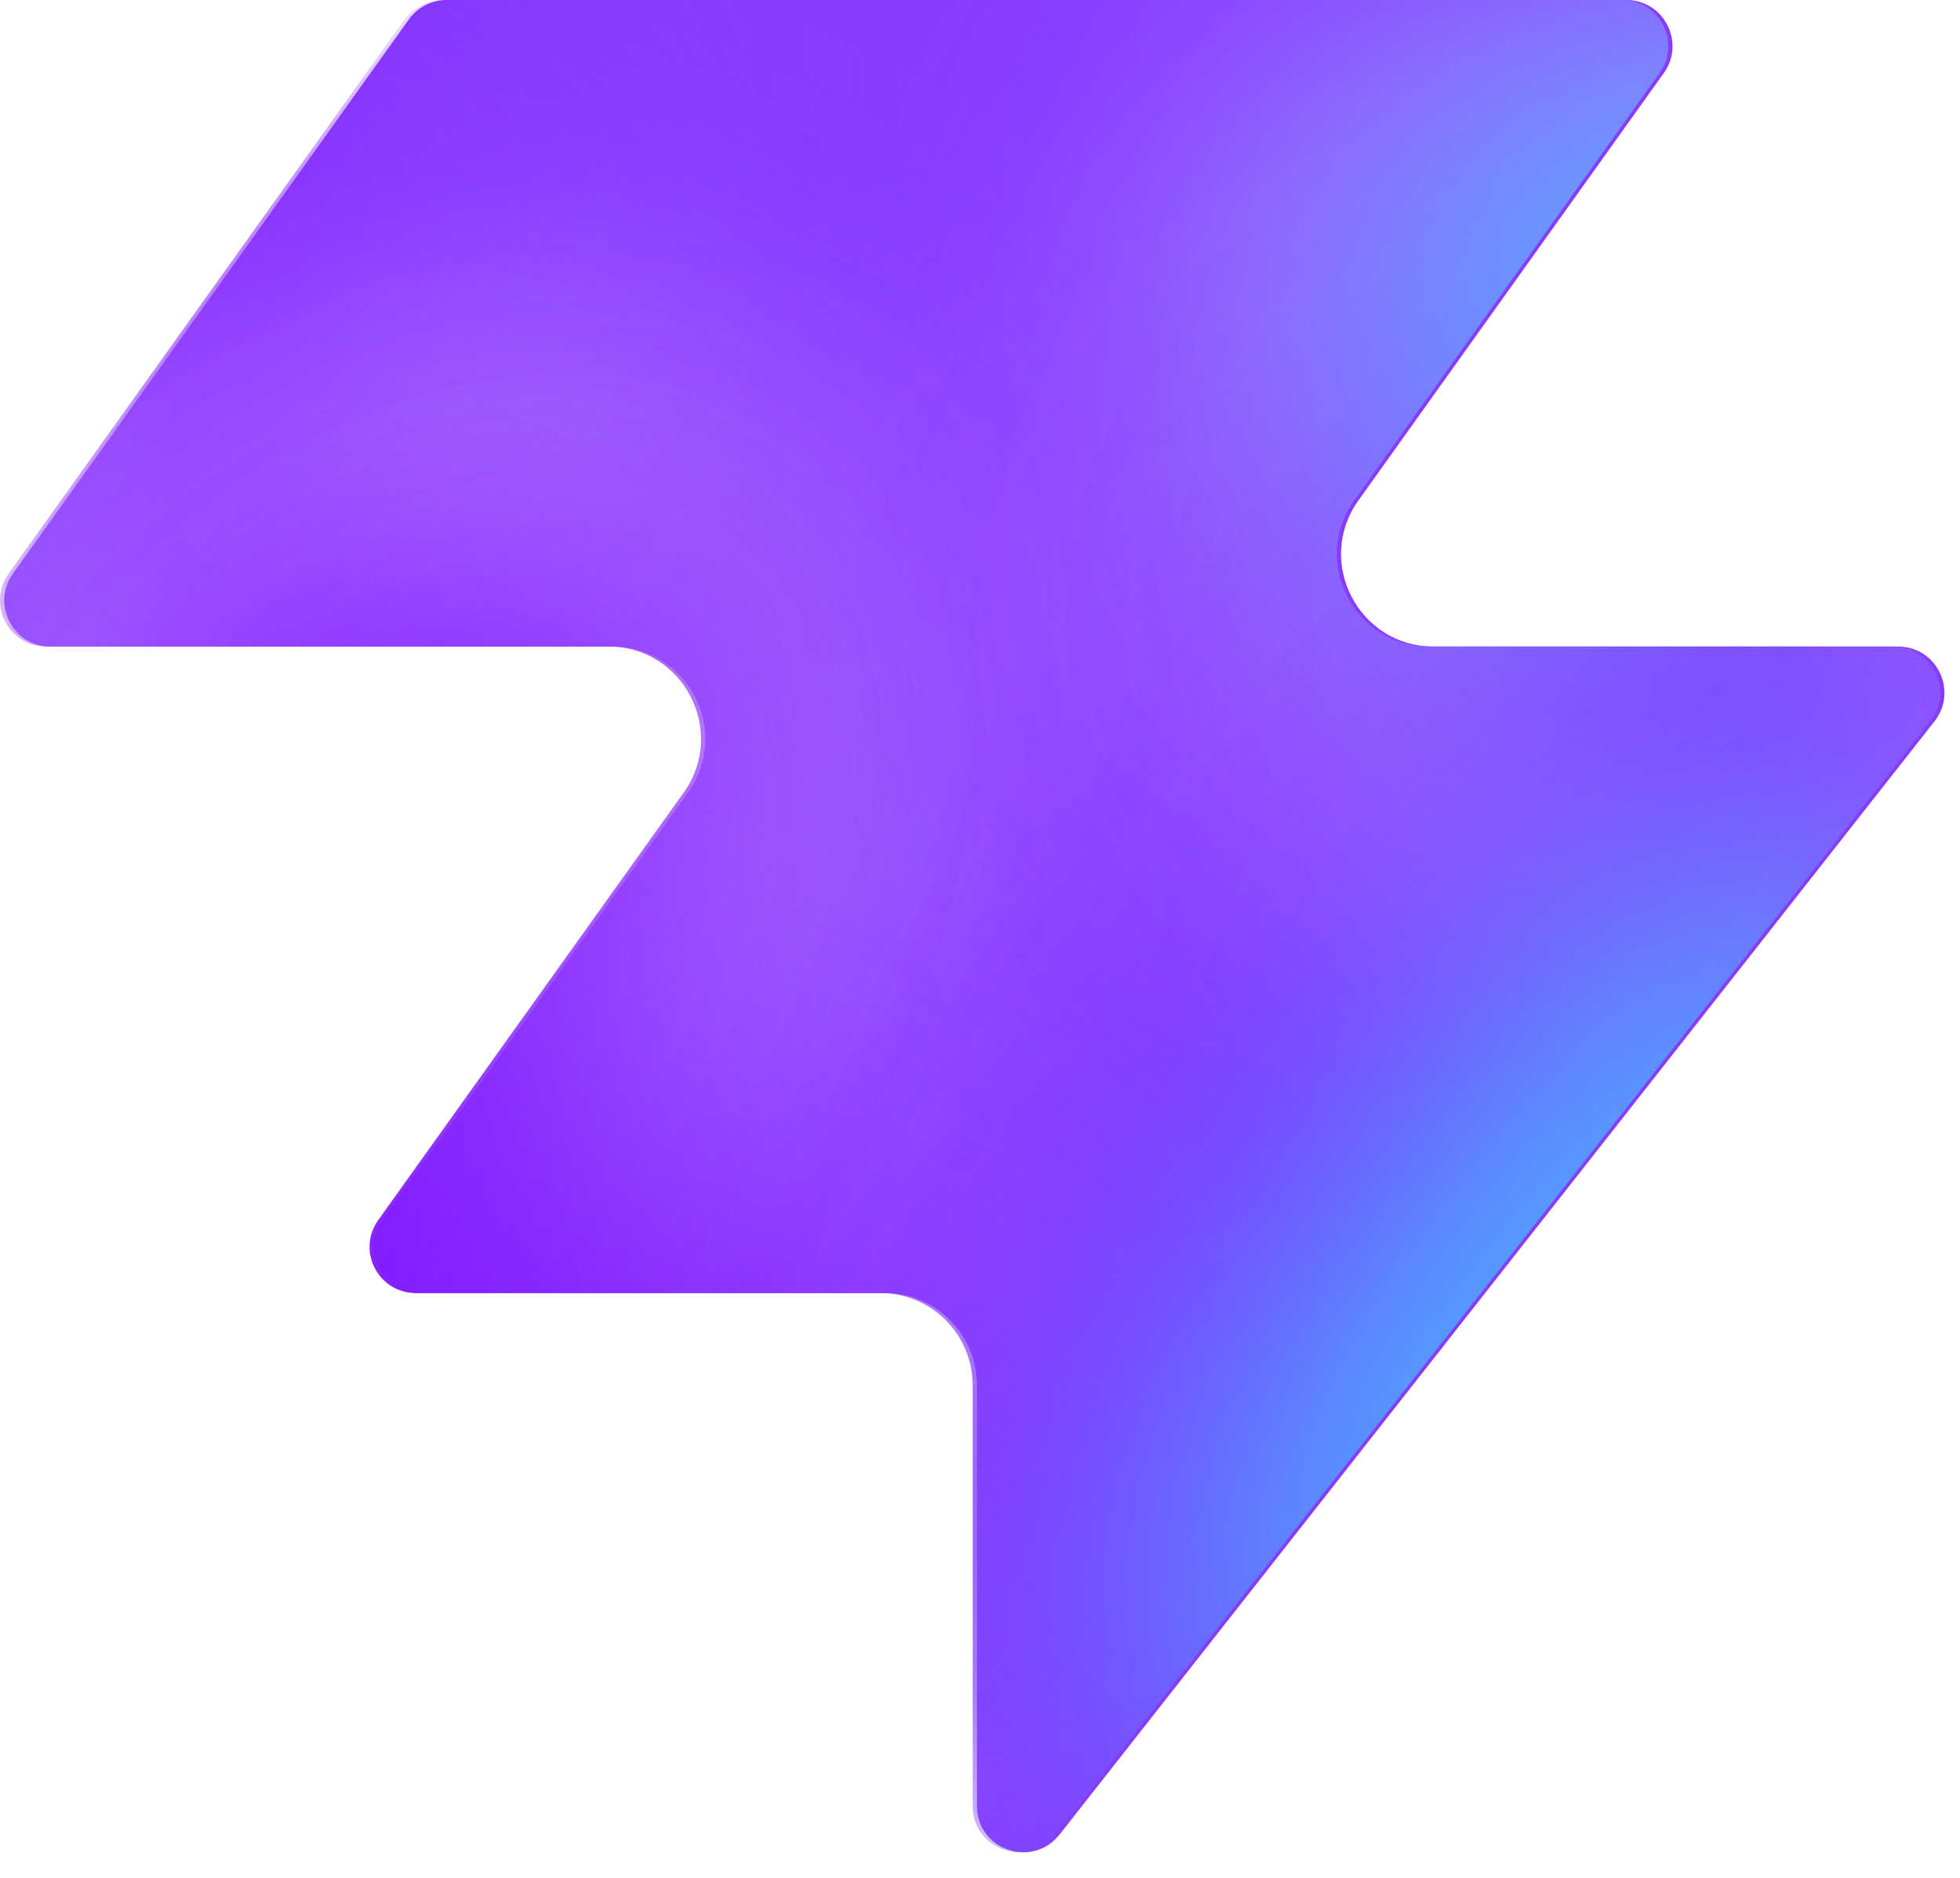
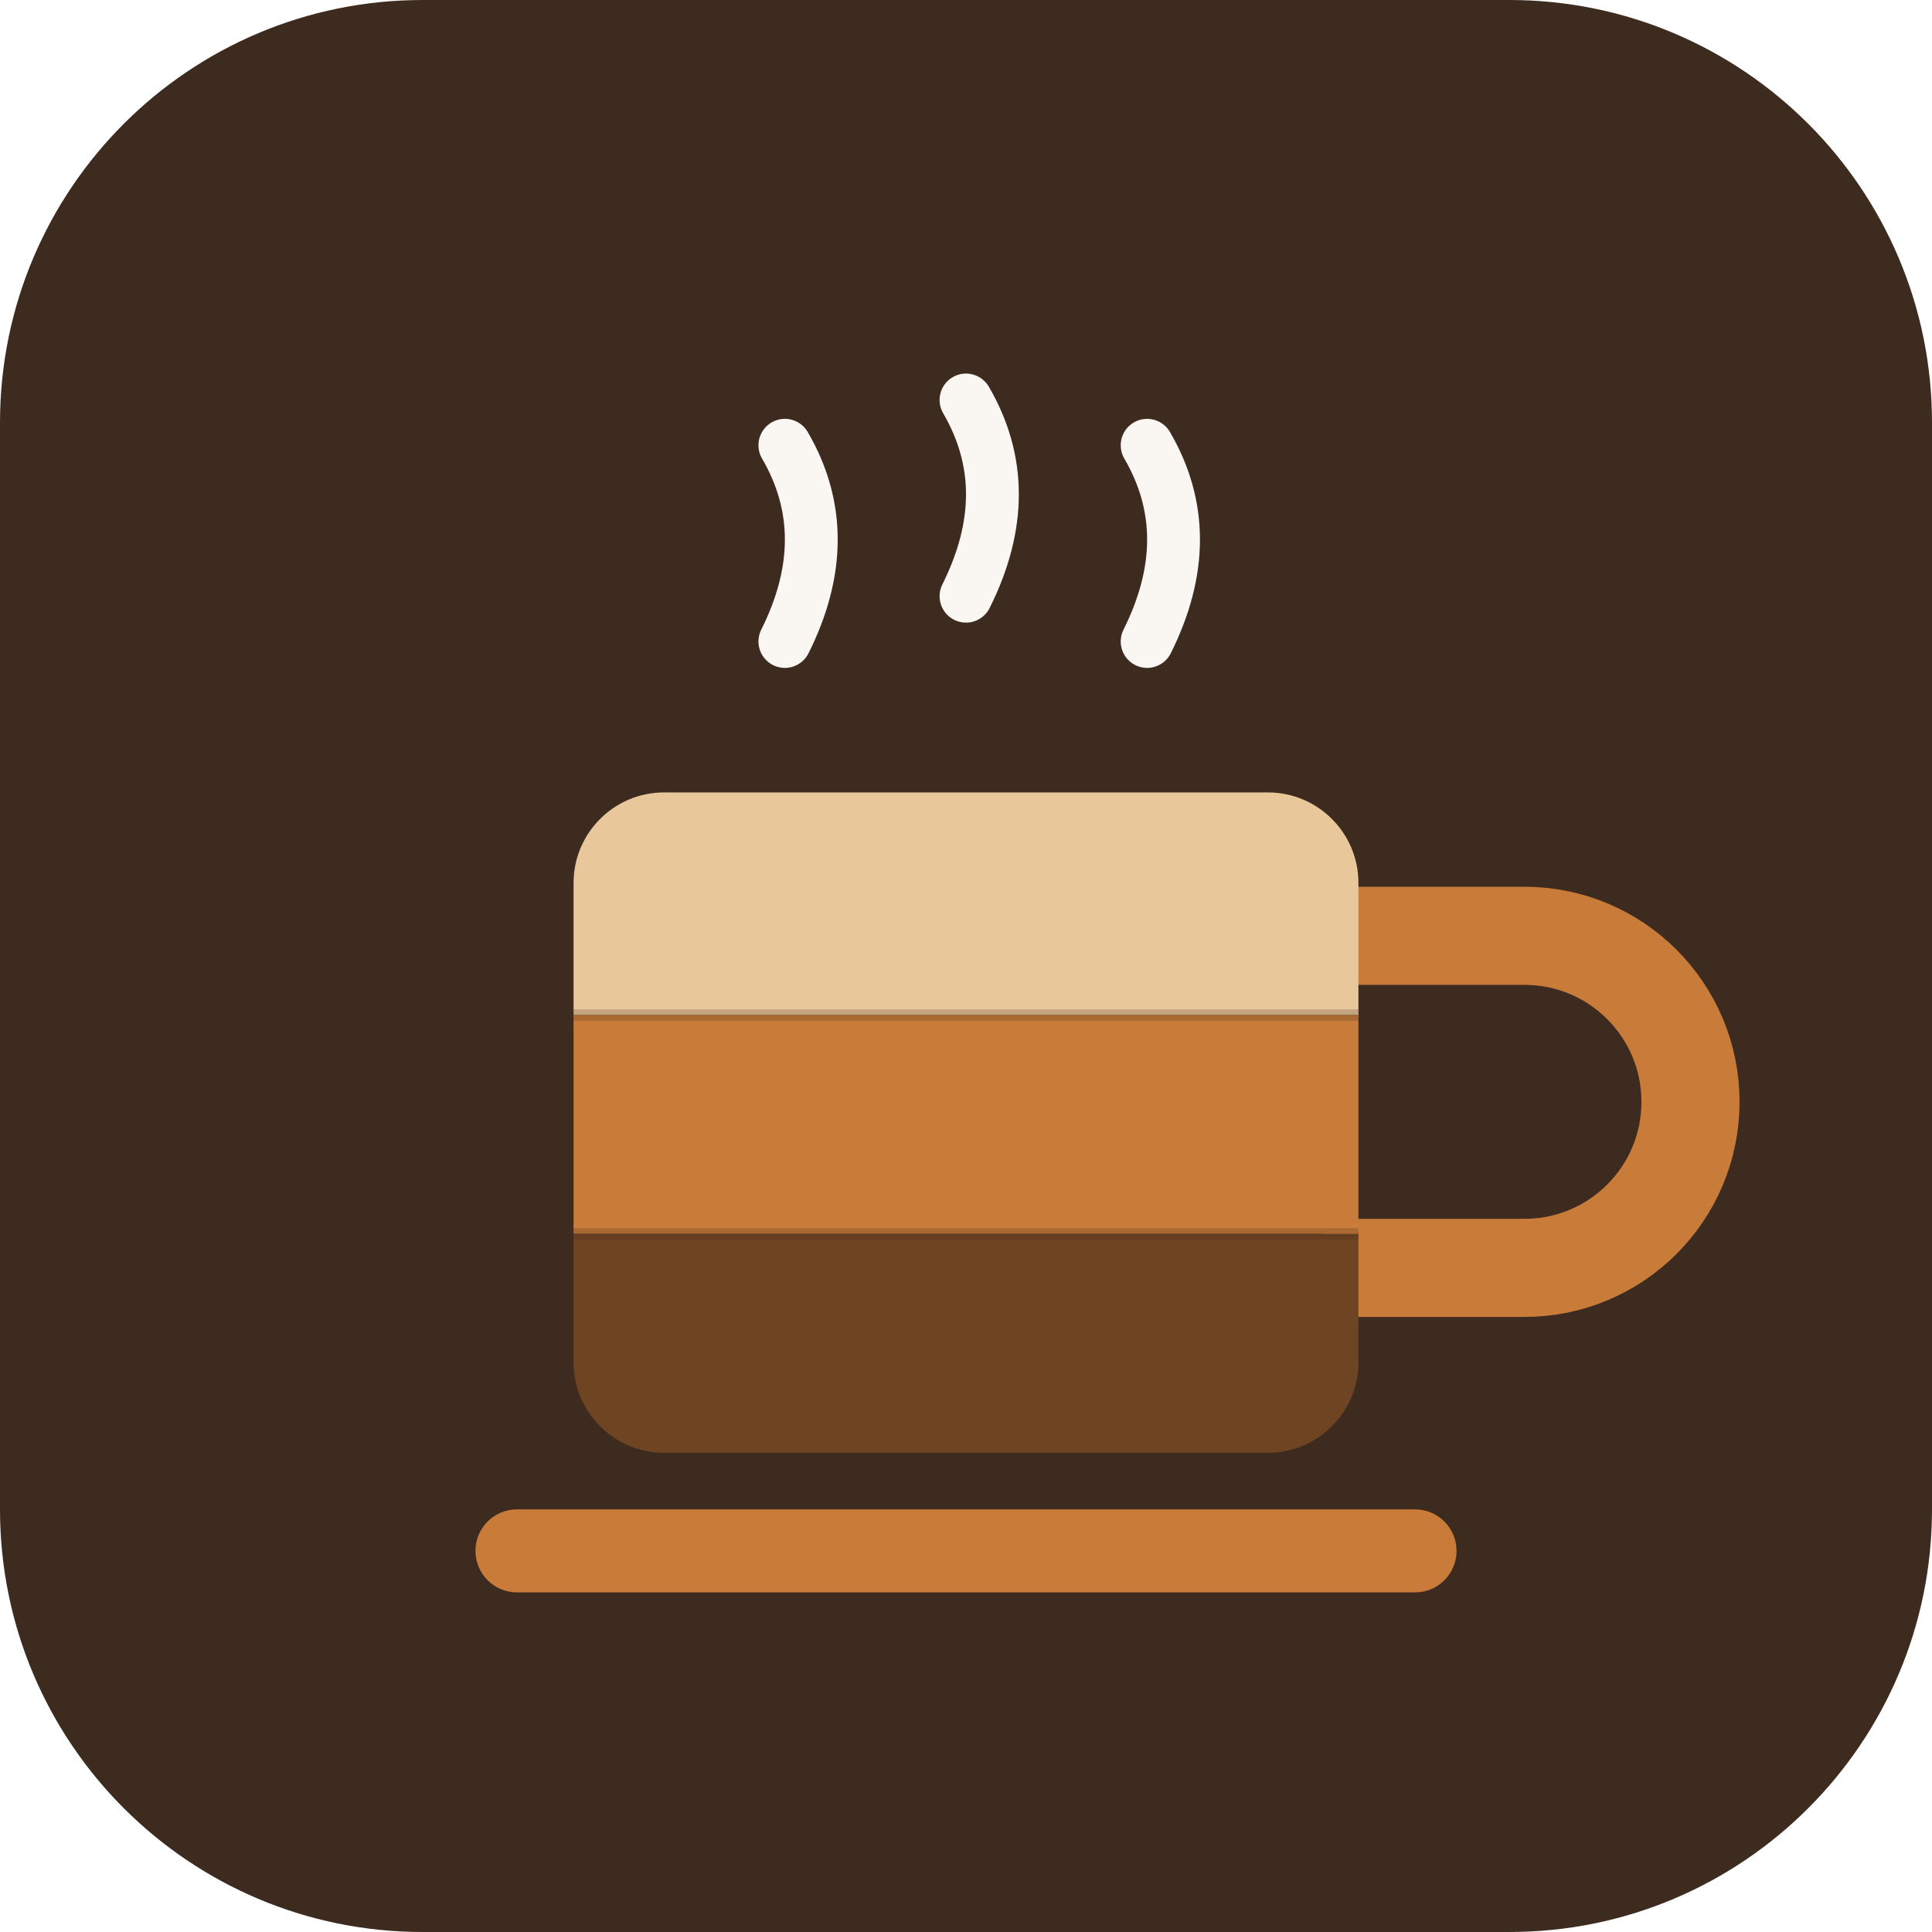
- <svg xmlns="http://www.w3.org/2000/svg" width="48" height="46" fill="none" viewBox="0 0 48 46">
-   <path fill="#863bff" d="M25.946 44.938c-.664.845-2.021.375-2.021-.698V33.937a2.26 2.26 0 0 0-2.262-2.262H10.287c-.92 0-1.456-1.04-.92-1.788l7.48-10.471c1.07-1.497 0-3.578-1.842-3.578H1.237c-.92 0-1.456-1.04-.92-1.788L10.013.474c.214-.297.556-.474.92-.474h28.894c.92 0 1.456 1.04.92 1.788l-7.48 10.471c-1.07 1.498 0 3.579 1.842 3.579h11.377c.943 0 1.473 1.088.89 1.83L25.947 44.94z" style="fill:#863bff;fill:color(display-p3 .525 .23 1);fill-opacity:1" />
-   <mask id="a" width="48" height="46" x="0" y="0" maskUnits="userSpaceOnUse" style="mask-type:alpha">
-     <path fill="#000" d="M25.842 44.938c-.664.844-2.021.375-2.021-.698V33.937a2.26 2.26 0 0 0-2.262-2.262H10.183c-.92 0-1.456-1.04-.92-1.788l7.48-10.471c1.07-1.498 0-3.579-1.842-3.579H1.133c-.92 0-1.456-1.04-.92-1.787L9.91.473c.214-.297.556-.474.92-.474h28.894c.92 0 1.456 1.04.92 1.788l-7.48 10.471c-1.07 1.498 0 3.578 1.842 3.578h11.377c.943 0 1.473 1.088.89 1.832L25.843 44.94z" style="fill:#000;fill-opacity:1" />
-   </mask>
-   <g mask="url(#a)">
-     <g filter="url(#b)">
-       <ellipse cx="5.508" cy="14.704" fill="#ede6ff" rx="5.508" ry="14.704" style="fill:#ede6ff;fill:color(display-p3 .927 .903 1);fill-opacity:1" transform="matrix(.00324 1 1 -.00324 -4.47 31.516)" />
-     </g>
-     <g filter="url(#c)">
-       <ellipse cx="10.399" cy="29.851" fill="#ede6ff" rx="10.399" ry="29.851" style="fill:#ede6ff;fill:color(display-p3 .927 .903 1);fill-opacity:1" transform="matrix(.00324 1 1 -.00324 -39.328 7.883)" />
-     </g>
-     <g filter="url(#d)">
-       <ellipse cx="5.508" cy="30.487" fill="#7e14ff" rx="5.508" ry="30.487" style="fill:#7e14ff;fill:color(display-p3 .492 .077 1);fill-opacity:1" transform="rotate(89.814 -25.913 -14.639)scale(1 -1)" />
-     </g>
-     <g filter="url(#e)">
-       <ellipse cx="5.508" cy="30.599" fill="#7e14ff" rx="5.508" ry="30.599" style="fill:#7e14ff;fill:color(display-p3 .492 .077 1);fill-opacity:1" transform="rotate(89.814 -32.644 -3.334)scale(1 -1)" />
-     </g>
-     <g filter="url(#f)">
-       <ellipse cx="5.508" cy="30.599" fill="#7e14ff" rx="5.508" ry="30.599" style="fill:#7e14ff;fill:color(display-p3 .492 .077 1);fill-opacity:1" transform="matrix(.00324 1 1 -.00324 -34.34 30.47)" />
-     </g>
-     <g filter="url(#g)">
-       <ellipse cx="14.072" cy="22.078" fill="#ede6ff" rx="14.072" ry="22.078" style="fill:#ede6ff;fill:color(display-p3 .927 .903 1);fill-opacity:1" transform="rotate(93.35 24.506 48.493)scale(-1 1)" />
-     </g>
-     <g filter="url(#h)">
-       <ellipse cx="3.47" cy="21.501" fill="#7e14ff" rx="3.47" ry="21.501" style="fill:#7e14ff;fill:color(display-p3 .492 .077 1);fill-opacity:1" transform="rotate(89.009 28.708 47.59)scale(-1 1)" />
-     </g>
-     <g filter="url(#i)">
-       <ellipse cx="3.47" cy="21.501" fill="#7e14ff" rx="3.47" ry="21.501" style="fill:#7e14ff;fill:color(display-p3 .492 .077 1);fill-opacity:1" transform="rotate(89.009 28.708 47.59)scale(-1 1)" />
-     </g>
-     <g filter="url(#j)">
-       <ellipse cx=".387" cy="8.972" fill="#7e14ff" rx="4.407" ry="29.108" style="fill:#7e14ff;fill:color(display-p3 .492 .077 1);fill-opacity:1" transform="rotate(39.51 .387 8.972)" />
-     </g>
-     <g filter="url(#k)">
-       <ellipse cx="47.523" cy="-6.092" fill="#7e14ff" rx="4.407" ry="29.108" style="fill:#7e14ff;fill:color(display-p3 .492 .077 1);fill-opacity:1" transform="rotate(37.892 47.523 -6.092)" />
-     </g>
-     <g filter="url(#l)">
-       <ellipse cx="41.412" cy="6.333" fill="#47bfff" rx="5.971" ry="9.665" style="fill:#47bfff;fill:color(display-p3 .28 .748 1);fill-opacity:1" transform="rotate(37.892 41.412 6.333)" />
-     </g>
-     <g filter="url(#m)">
-       <ellipse cx="-1.879" cy="38.332" fill="#7e14ff" rx="4.407" ry="29.108" style="fill:#7e14ff;fill:color(display-p3 .492 .077 1);fill-opacity:1" transform="rotate(37.892 -1.88 38.332)" />
-     </g>
-     <g filter="url(#n)">
-       <ellipse cx="-1.879" cy="38.332" fill="#7e14ff" rx="4.407" ry="29.108" style="fill:#7e14ff;fill:color(display-p3 .492 .077 1);fill-opacity:1" transform="rotate(37.892 -1.88 38.332)" />
-     </g>
-     <g filter="url(#o)">
-       <ellipse cx="35.651" cy="29.907" fill="#7e14ff" rx="4.407" ry="29.108" style="fill:#7e14ff;fill:color(display-p3 .492 .077 1);fill-opacity:1" transform="rotate(37.892 35.651 29.907)" />
-     </g>
-     <g filter="url(#p)">
-       <ellipse cx="38.418" cy="32.4" fill="#47bfff" rx="5.971" ry="15.297" style="fill:#47bfff;fill:color(display-p3 .28 .748 1);fill-opacity:1" transform="rotate(37.892 38.418 32.4)" />
-     </g>
+ <svg xmlns="http://www.w3.org/2000/svg" viewBox="0 0 512 512">
+   <rect width="512" height="512" rx="112" fill="#3d2b1f" />
+   <path d="M360 248 h44 a44 44 0 0 1 0 88 h-44" stroke="#c97b3a" stroke-width="26" fill="none" stroke-linecap="round" />
+   <defs>
+     <clipPath id="cup-body">
+       <rect x="152" y="210" width="208" height="175" rx="24" />
+     </clipPath>
+   </defs>
+   <g clip-path="url(#cup-body)">
+     <rect x="152" y="210" width="208" height="59" fill="#e8c79a" />
+     <rect x="152" y="269" width="208" height="58" fill="#c97b3a" />
+     <rect x="152" y="327" width="208" height="58" fill="#6f4423" />
+     <line x1="152" y1="269" x2="360" y2="269" stroke="#3d2b1f" stroke-width="3" stroke-opacity="0.22" />
+     <line x1="152" y1="327" x2="360" y2="327" stroke="#3d2b1f" stroke-width="3" stroke-opacity="0.22" />
  </g>
-   <defs>
-     <filter id="b" width="60.045" height="41.654" x="-19.77" y="16.149" color-interpolation-filters="sRGB" filterUnits="userSpaceOnUse">
-       <feFlood flood-opacity="0" result="BackgroundImageFix" />
-       <feBlend in="SourceGraphic" in2="BackgroundImageFix" result="shape" />
-       <feGaussianBlur result="effect1_foregroundBlur_2002_17158" stdDeviation="7.659" />
-     </filter>
-     <filter id="c" width="90.34" height="51.437" x="-54.613" y="-7.533" color-interpolation-filters="sRGB" filterUnits="userSpaceOnUse">
-       <feFlood flood-opacity="0" result="BackgroundImageFix" />
-       <feBlend in="SourceGraphic" in2="BackgroundImageFix" result="shape" />
-       <feGaussianBlur result="effect1_foregroundBlur_2002_17158" stdDeviation="7.659" />
-     </filter>
-     <filter id="d" width="79.355" height="29.4" x="-49.64" y="2.03" color-interpolation-filters="sRGB" filterUnits="userSpaceOnUse">
-       <feFlood flood-opacity="0" result="BackgroundImageFix" />
-       <feBlend in="SourceGraphic" in2="BackgroundImageFix" result="shape" />
-       <feGaussianBlur result="effect1_foregroundBlur_2002_17158" stdDeviation="4.596" />
-     </filter>
-     <filter id="e" width="79.579" height="29.4" x="-45.045" y="20.029" color-interpolation-filters="sRGB" filterUnits="userSpaceOnUse">
-       <feFlood flood-opacity="0" result="BackgroundImageFix" />
-       <feBlend in="SourceGraphic" in2="BackgroundImageFix" result="shape" />
-       <feGaussianBlur result="effect1_foregroundBlur_2002_17158" stdDeviation="4.596" />
-     </filter>
-     <filter id="f" width="79.579" height="29.4" x="-43.513" y="21.178" color-interpolation-filters="sRGB" filterUnits="userSpaceOnUse">
-       <feFlood flood-opacity="0" result="BackgroundImageFix" />
-       <feBlend in="SourceGraphic" in2="BackgroundImageFix" result="shape" />
-       <feGaussianBlur result="effect1_foregroundBlur_2002_17158" stdDeviation="4.596" />
-     </filter>
-     <filter id="g" width="74.749" height="58.852" x="15.756" y="-17.901" color-interpolation-filters="sRGB" filterUnits="userSpaceOnUse">
-       <feFlood flood-opacity="0" result="BackgroundImageFix" />
-       <feBlend in="SourceGraphic" in2="BackgroundImageFix" result="shape" />
-       <feGaussianBlur result="effect1_foregroundBlur_2002_17158" stdDeviation="7.659" />
-     </filter>
-     <filter id="h" width="61.377" height="25.362" x="23.548" y="2.284" color-interpolation-filters="sRGB" filterUnits="userSpaceOnUse">
-       <feFlood flood-opacity="0" result="BackgroundImageFix" />
-       <feBlend in="SourceGraphic" in2="BackgroundImageFix" result="shape" />
-       <feGaussianBlur result="effect1_foregroundBlur_2002_17158" stdDeviation="4.596" />
-     </filter>
-     <filter id="i" width="61.377" height="25.362" x="23.548" y="2.284" color-interpolation-filters="sRGB" filterUnits="userSpaceOnUse">
-       <feFlood flood-opacity="0" result="BackgroundImageFix" />
-       <feBlend in="SourceGraphic" in2="BackgroundImageFix" result="shape" />
-       <feGaussianBlur result="effect1_foregroundBlur_2002_17158" stdDeviation="4.596" />
-     </filter>
-     <filter id="j" width="56.045" height="63.649" x="-27.636" y="-22.853" color-interpolation-filters="sRGB" filterUnits="userSpaceOnUse">
-       <feFlood flood-opacity="0" result="BackgroundImageFix" />
-       <feBlend in="SourceGraphic" in2="BackgroundImageFix" result="shape" />
-       <feGaussianBlur result="effect1_foregroundBlur_2002_17158" stdDeviation="4.596" />
-     </filter>
-     <filter id="k" width="54.814" height="64.646" x="20.116" y="-38.415" color-interpolation-filters="sRGB" filterUnits="userSpaceOnUse">
-       <feFlood flood-opacity="0" result="BackgroundImageFix" />
-       <feBlend in="SourceGraphic" in2="BackgroundImageFix" result="shape" />
-       <feGaussianBlur result="effect1_foregroundBlur_2002_17158" stdDeviation="4.596" />
-     </filter>
-     <filter id="l" width="33.541" height="35.313" x="24.641" y="-11.323" color-interpolation-filters="sRGB" filterUnits="userSpaceOnUse">
-       <feFlood flood-opacity="0" result="BackgroundImageFix" />
-       <feBlend in="SourceGraphic" in2="BackgroundImageFix" result="shape" />
-       <feGaussianBlur result="effect1_foregroundBlur_2002_17158" stdDeviation="4.596" />
-     </filter>
-     <filter id="m" width="54.814" height="64.646" x="-29.286" y="6.009" color-interpolation-filters="sRGB" filterUnits="userSpaceOnUse">
-       <feFlood flood-opacity="0" result="BackgroundImageFix" />
-       <feBlend in="SourceGraphic" in2="BackgroundImageFix" result="shape" />
-       <feGaussianBlur result="effect1_foregroundBlur_2002_17158" stdDeviation="4.596" />
-     </filter>
-     <filter id="n" width="54.814" height="64.646" x="-29.286" y="6.009" color-interpolation-filters="sRGB" filterUnits="userSpaceOnUse">
-       <feFlood flood-opacity="0" result="BackgroundImageFix" />
-       <feBlend in="SourceGraphic" in2="BackgroundImageFix" result="shape" />
-       <feGaussianBlur result="effect1_foregroundBlur_2002_17158" stdDeviation="4.596" />
-     </filter>
-     <filter id="o" width="54.814" height="64.646" x="8.244" y="-2.416" color-interpolation-filters="sRGB" filterUnits="userSpaceOnUse">
-       <feFlood flood-opacity="0" result="BackgroundImageFix" />
-       <feBlend in="SourceGraphic" in2="BackgroundImageFix" result="shape" />
-       <feGaussianBlur result="effect1_foregroundBlur_2002_17158" stdDeviation="4.596" />
-     </filter>
-     <filter id="p" width="39.409" height="43.623" x="18.713" y="10.588" color-interpolation-filters="sRGB" filterUnits="userSpaceOnUse">
-       <feFlood flood-opacity="0" result="BackgroundImageFix" />
-       <feBlend in="SourceGraphic" in2="BackgroundImageFix" result="shape" />
-       <feGaussianBlur result="effect1_foregroundBlur_2002_17158" stdDeviation="4.596" />
-     </filter>
-   </defs>
+   <rect x="126" y="400" width="260" height="22" rx="11" fill="#c97b3a" />
+   <path d="M208 170 q14-28 0-52" stroke="#faf7f2" stroke-width="14" fill="none" stroke-linecap="round" />
+   <path d="M256 158 q14-28 0-52" stroke="#faf7f2" stroke-width="14" fill="none" stroke-linecap="round" />
+   <path d="M304 170 q14-28 0-52" stroke="#faf7f2" stroke-width="14" fill="none" stroke-linecap="round" />
</svg>
